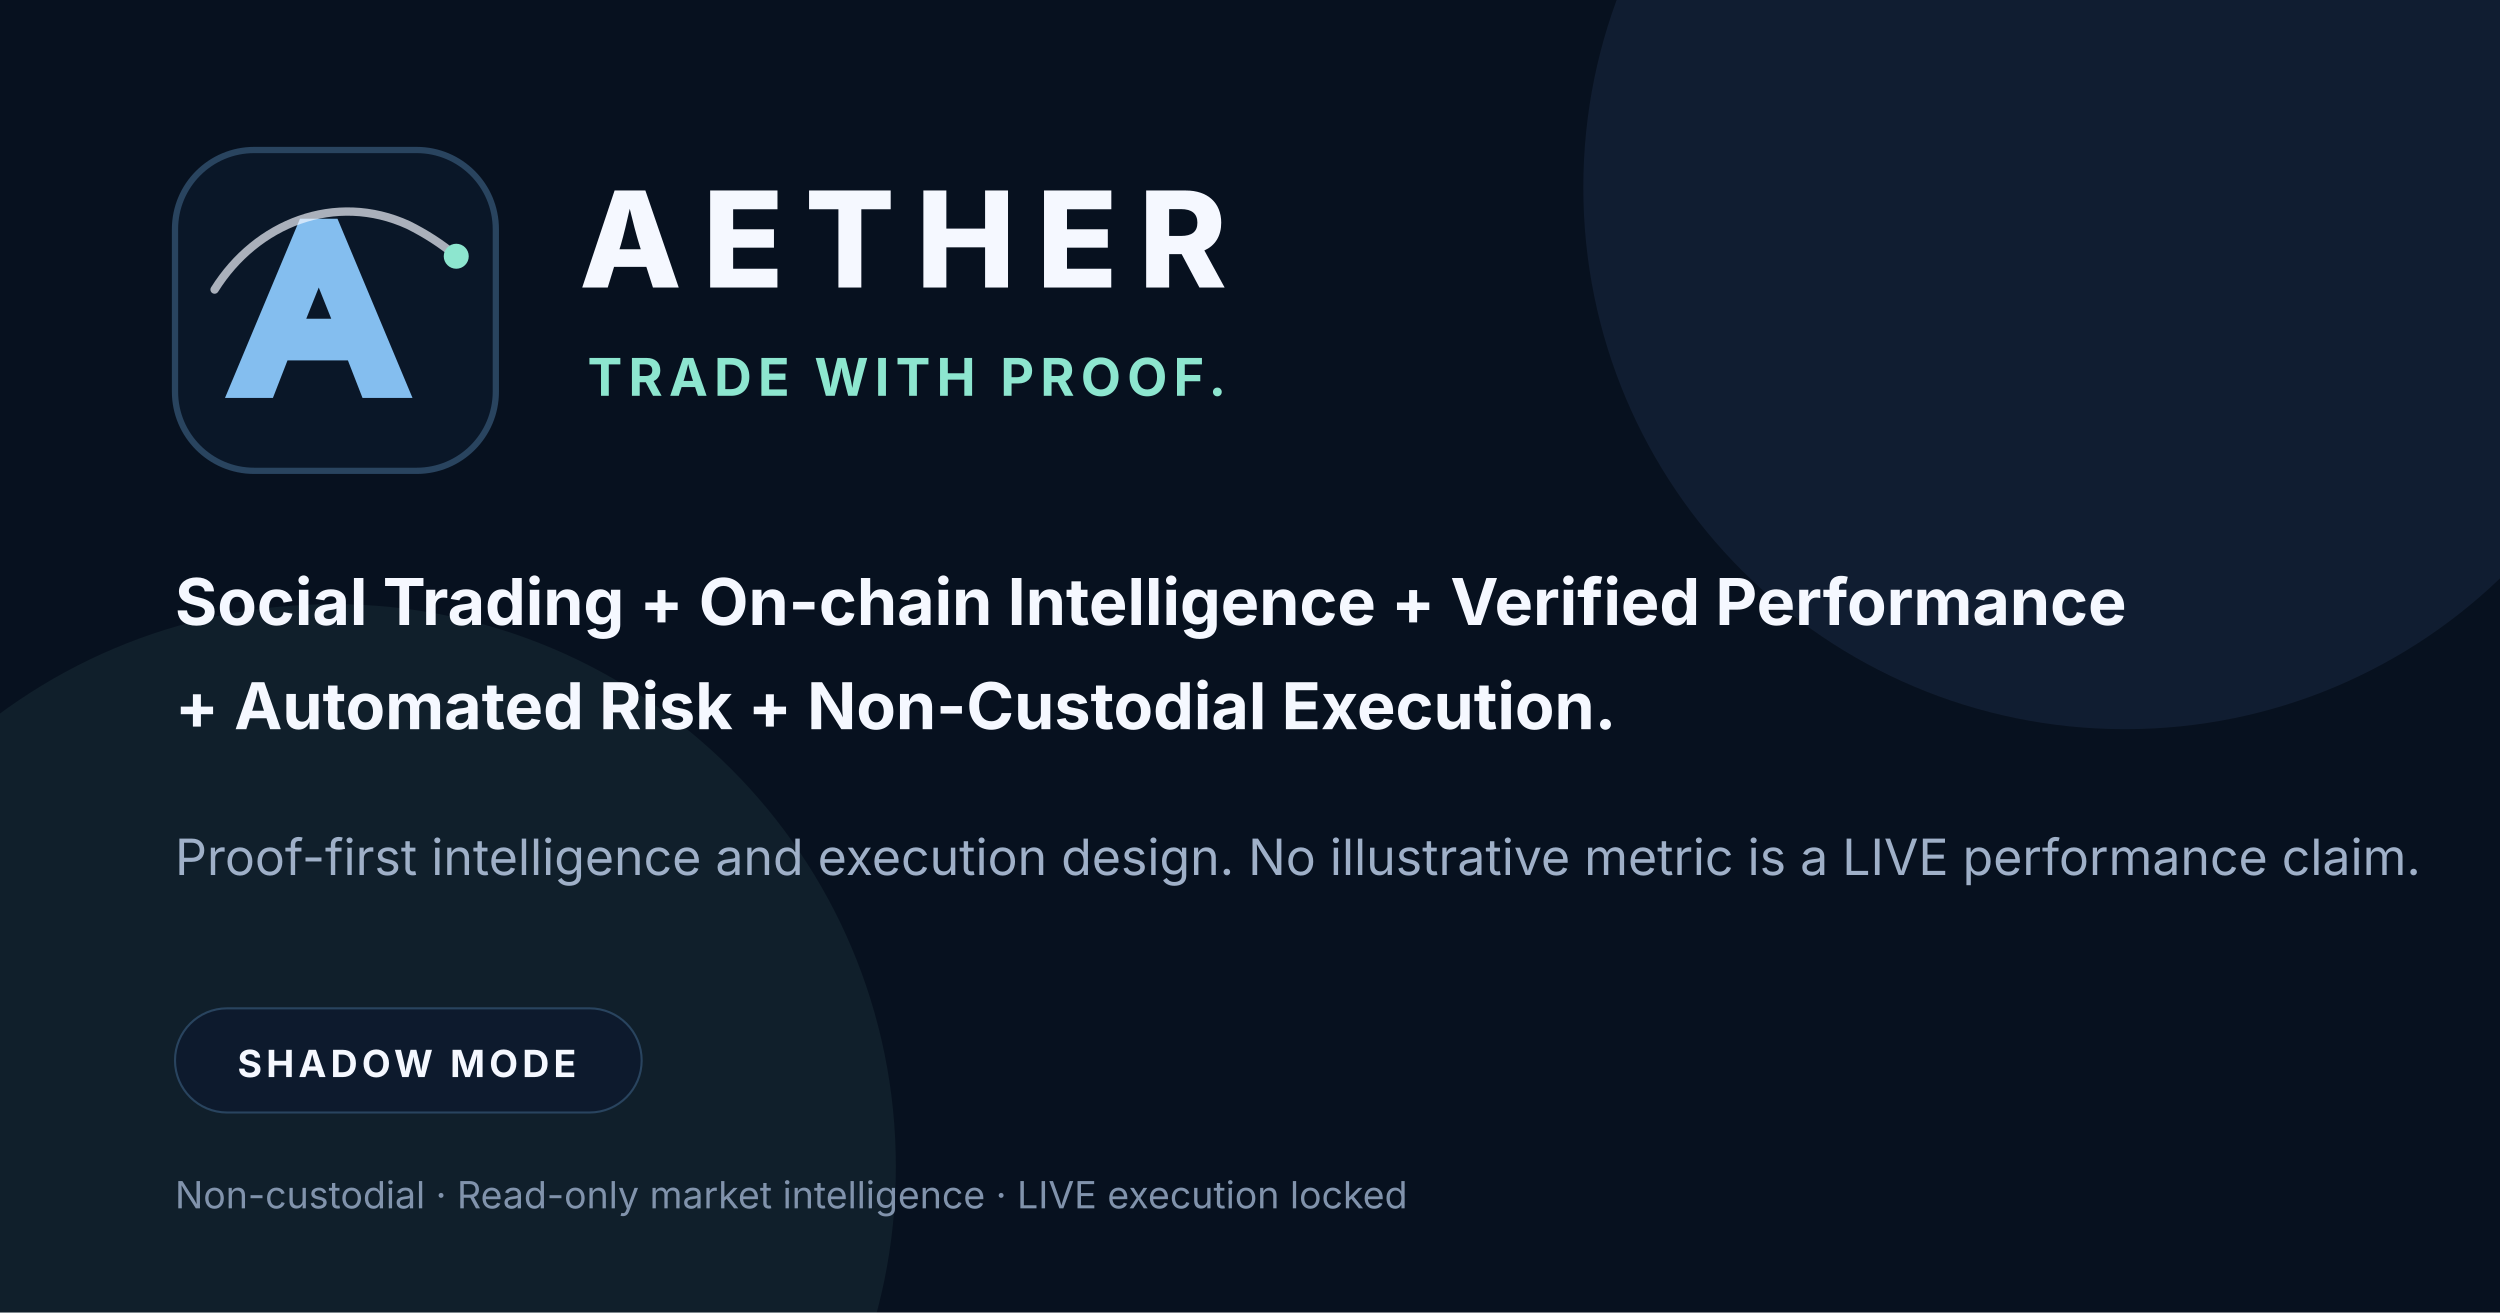
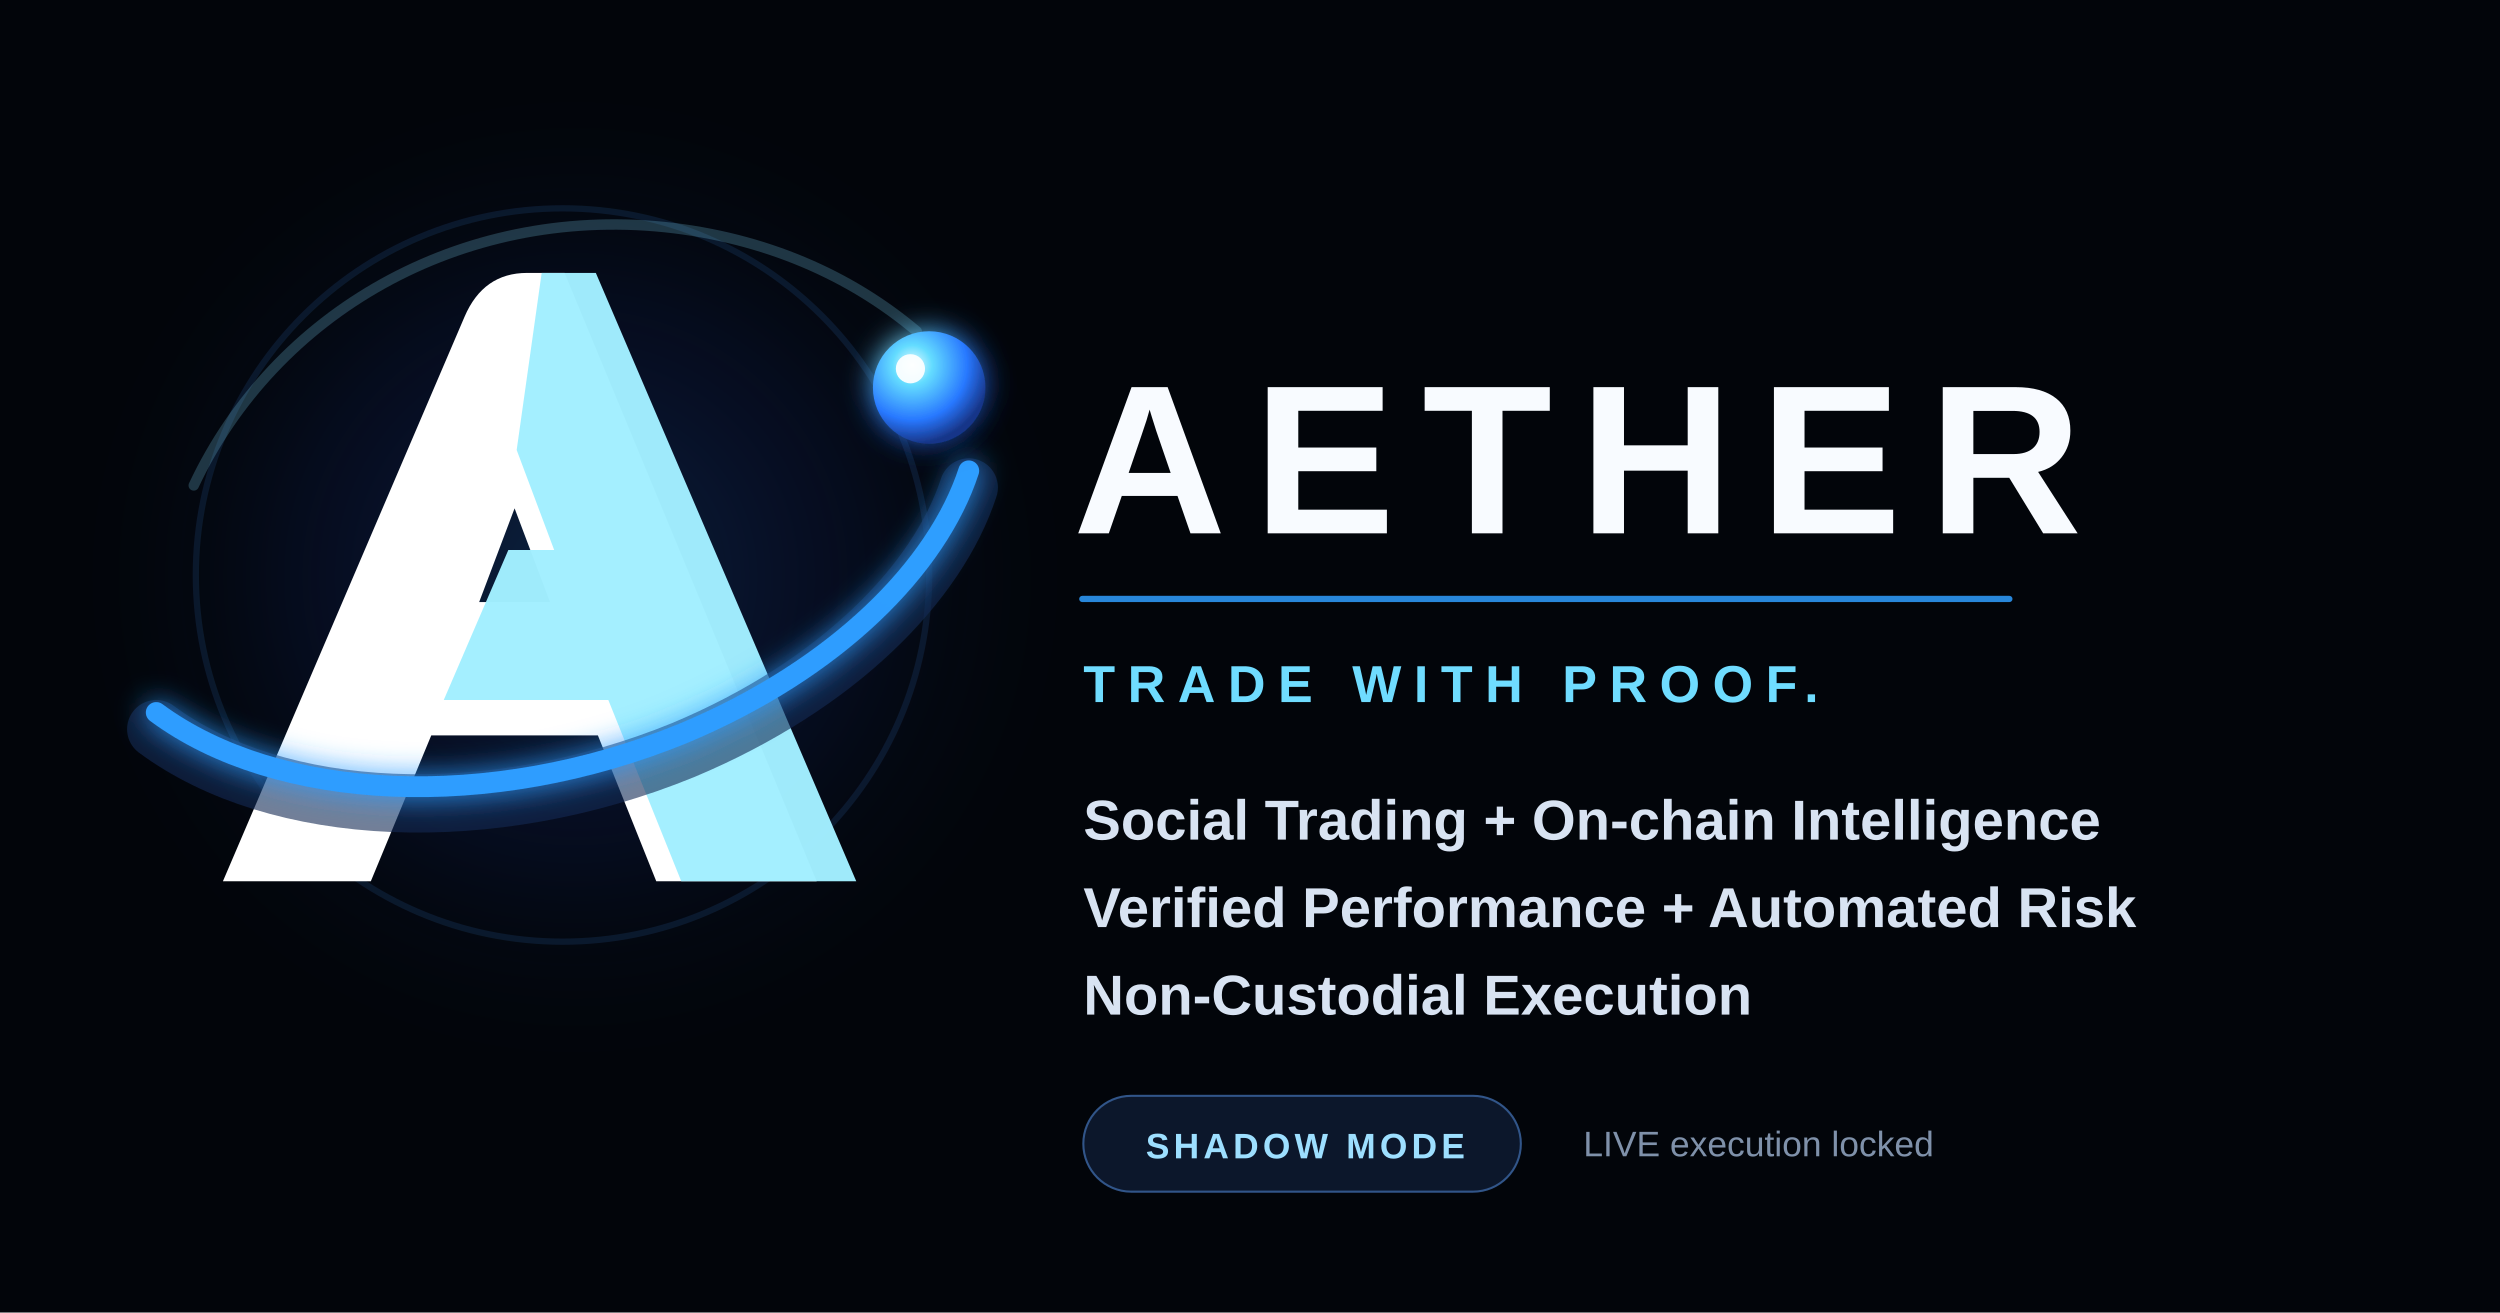
<svg xmlns="http://www.w3.org/2000/svg" viewBox="0 0 1200 630" role="img" aria-labelledby="t d">
  <defs>
    <linearGradient id="bg" x1="0" y1="0" x2="1200" y2="630">
-       <stop stop-color="#07111F" />
-       <stop offset="1" stop-color="#10213A" />
+       <stop stop-color="#02050a" />
+       <stop offset=".52" stop-color="#07111f" />
+       <stop offset="1" stop-color="#0b1730" />
    </linearGradient>
-     <linearGradient id="g" x1="110" y1="470" x2="390" y2="150">
-       <stop stop-color="#8DE6CF" />
-       <stop offset="1" stop-color="#80AAFF" />
+     <radialGradient id="halo" cx="50%" cy="50%" r="50%">
+       <stop stop-color="#2c8cff" stop-opacity=".22" />
+       <stop offset=".55" stop-color="#244bd7" stop-opacity=".09" />
+       <stop offset="1" stop-color="#000" stop-opacity="0" />
+     </radialGradient>
+     <linearGradient id="silver" x1="130" y1="120" x2="295" y2="390">
+       <stop stop-color="#fff" />
+       <stop offset=".28" stop-color="#ccd5e2" />
+       <stop offset=".58" stop-color="#68778d" />
+       <stop offset="1" stop-color="#e6edf7" />
    </linearGradient>
+     <linearGradient id="blue" x1="260" y1="100" x2="390" y2="405">
+       <stop stop-color="#a2efff" />
+       <stop offset=".25" stop-color="#3cb4ff" />
+       <stop offset=".62" stop-color="#2767f2" />
+       <stop offset="1" stop-color="#183b91" />
+     </linearGradient>
+     <linearGradient id="orbit" x1="70" y1="410" x2="410" y2="145">
+       <stop stop-color="#6046e8" />
+       <stop offset=".45" stop-color="#2f9cff" />
+       <stop offset=".72" stop-color="#39d1ff" />
+       <stop offset="1" stop-color="#a5f3ff" />
+     </linearGradient>
+     <linearGradient id="word" x1="505" y1="180" x2="1000" y2="310">
+       <stop stop-color="#f8fbff" />
+       <stop offset=".35" stop-color="#aeb9c9" />
+       <stop offset=".68" stop-color="#eef4fb" />
+       <stop offset="1" stop-color="#77869b" />
+     </linearGradient>
+     <radialGradient id="orb" cx="35%" cy="30%" r="70%">
+       <stop stop-color="#e9fcff" />
+       <stop offset=".25" stop-color="#64dcff" />
+       <stop offset=".7" stop-color="#2878ff" />
+       <stop offset="1" stop-color="#183689" />
+     </radialGradient>
+     <filter id="glow" x="-60%" y="-60%" width="220%" height="220%">
+       <feGaussianBlur stdDeviation="7" result="b" />
+       <feMerge>
+         <feMergeNode in="b" />
+         <feMergeNode in="SourceGraphic" />
+       </feMerge>
+     </filter>
  </defs>
  <rect width="1200" height="630" fill="url(#bg)" />
-   <circle cx="1020" cy="90" r="260" fill="#80AAFF" opacity=".08" />
-   <circle cx="160" cy="560" r="270" fill="#8DE6CF" opacity=".07" />
-   <rect x="84" y="72" width="154" height="154" rx="38" fill="#0A1728" stroke="#29445F" stroke-width="3" />
-   <path d="M108 191 144 105h18l36 86h-24l-7-18h-29l-7 18h-23Zm39-38h12l-6-15-6 15Z" fill="url(#g)" />
-   <path d="M103 139c20-32 58-47 93-31 8 4 16 9 23 15" fill="none" stroke="#F5F8FF" stroke-opacity=".68" stroke-width="4" stroke-linecap="round" />
-   <circle cx="219" cy="123" r="6" fill="#8DE6CF" />
-   <text x="278" y="138" fill="#F5F8FF" font-family="Inter,Arial,sans-serif" font-size="64" font-weight="800" letter-spacing="10">AETHER</text>
-   <text x="282" y="190" fill="#8DE6CF" font-family="Inter,Arial,sans-serif" font-size="25" font-weight="700" letter-spacing="3">TRADE WITH PROOF.</text>
-   <text x="84" y="300" fill="#F5F8FF" font-family="Inter,Arial,sans-serif" font-size="31" font-weight="700">Social Trading + On-chain Intelligence + Verified Performance</text>
-   <text x="84" y="350" fill="#F5F8FF" font-family="Inter,Arial,sans-serif" font-size="31" font-weight="700">+ Automated Risk + Non-Custodial Execution.</text>
-   <text x="84" y="420" fill="#9FB0C8" font-family="Inter,Arial,sans-serif" font-size="24">Proof-first intelligence and execution design. No illustrative metric is a LIVE performance claim.</text>
-   <rect x="84" y="484" width="224" height="50" rx="25" fill="#0D1A2D" stroke="#29445F" />
-   <text x="114" y="517" fill="#F5F8FF" font-family="Inter,Arial,sans-serif" font-size="18" font-weight="700" letter-spacing="2">SHADOW MODE</text>
-   <text x="84" y="580" fill="#8193AC" font-family="Inter,Arial,sans-serif" font-size="18">Non-custodial · Read-only market intelligence · LIVE execution locked</text>
+   <ellipse cx="276" cy="277" rx="250" ry="245" fill="url(#halo)" />
+   <circle cx="270" cy="276" r="176" fill="none" stroke="#2f69ae" stroke-opacity=".18" stroke-width="3" />
+   <path d="M107 423 223 152c6-14 16-21 30-21h18l121 292h-77l-28-70h-80l-29 70h-71Zm123-134h34l-17-45-17 45Z" fill="url(#silver)" />
+   <path d="M260 131h26l125 292h-84l-35-87h-79l31-72h22l-18-48 12-85Z" fill="url(#blue)" opacity=".98" />
+   <path d="M75 350c58 43 160 48 253 10 74-31 122-80 137-126" fill="none" stroke="#142a53" stroke-width="28" stroke-linecap="round" opacity=".6" />
+   <path d="M75 342c58 43 160 48 253 10 74-31 122-80 137-126" fill="none" stroke="url(#orbit)" stroke-width="10" stroke-linecap="round" filter="url(#glow)" />
+   <path d="M93 233c39-83 128-134 226-124 48 5 89 23 121 50" fill="none" stroke="#85dfff" stroke-opacity=".22" stroke-width="5" stroke-linecap="round" />
+   <circle cx="446" cy="186" r="27" fill="url(#orb)" filter="url(#glow)" />
+   <circle cx="437" cy="177" r="7" fill="#fff" opacity=".92" />
+   <text x="515" y="256" fill="url(#word)" font-family="Arial,Helvetica,sans-serif" font-size="102" font-weight="800" letter-spacing="13">AETHER</text>
+   <rect x="518" y="286" width="448" height="3" rx="1.5" fill="url(#orbit)" opacity=".85" />
+   <text x="520" y="337" fill="#6fdcff" font-family="Arial,Helvetica,sans-serif" font-size="25" font-weight="700" letter-spacing="6">TRADE WITH PROOF.</text>
+   <text x="520" y="403" fill="#d8e3f2" font-family="Arial,Helvetica,sans-serif" font-size="27" font-weight="650">Social Trading + On-chain Intelligence</text>
+   <text x="520" y="445" fill="#d8e3f2" font-family="Arial,Helvetica,sans-serif" font-size="27" font-weight="650">Verified Performance + Automated Risk</text>
+   <text x="520" y="487" fill="#d8e3f2" font-family="Arial,Helvetica,sans-serif" font-size="27" font-weight="650">Non-Custodial Execution</text>
+   <rect x="520" y="526" width="210" height="46" rx="23" fill="#0c172b" stroke="#315589" />
+   <text x="550" y="556" fill="#9ddfff" font-family="Arial,Helvetica,sans-serif" font-size="17" font-weight="700" letter-spacing="2">SHADOW MODE</text>
+   <text x="760" y="555" fill="#7f91aa" font-family="Arial,Helvetica,sans-serif" font-size="17">LIVE execution locked</text>
</svg>
